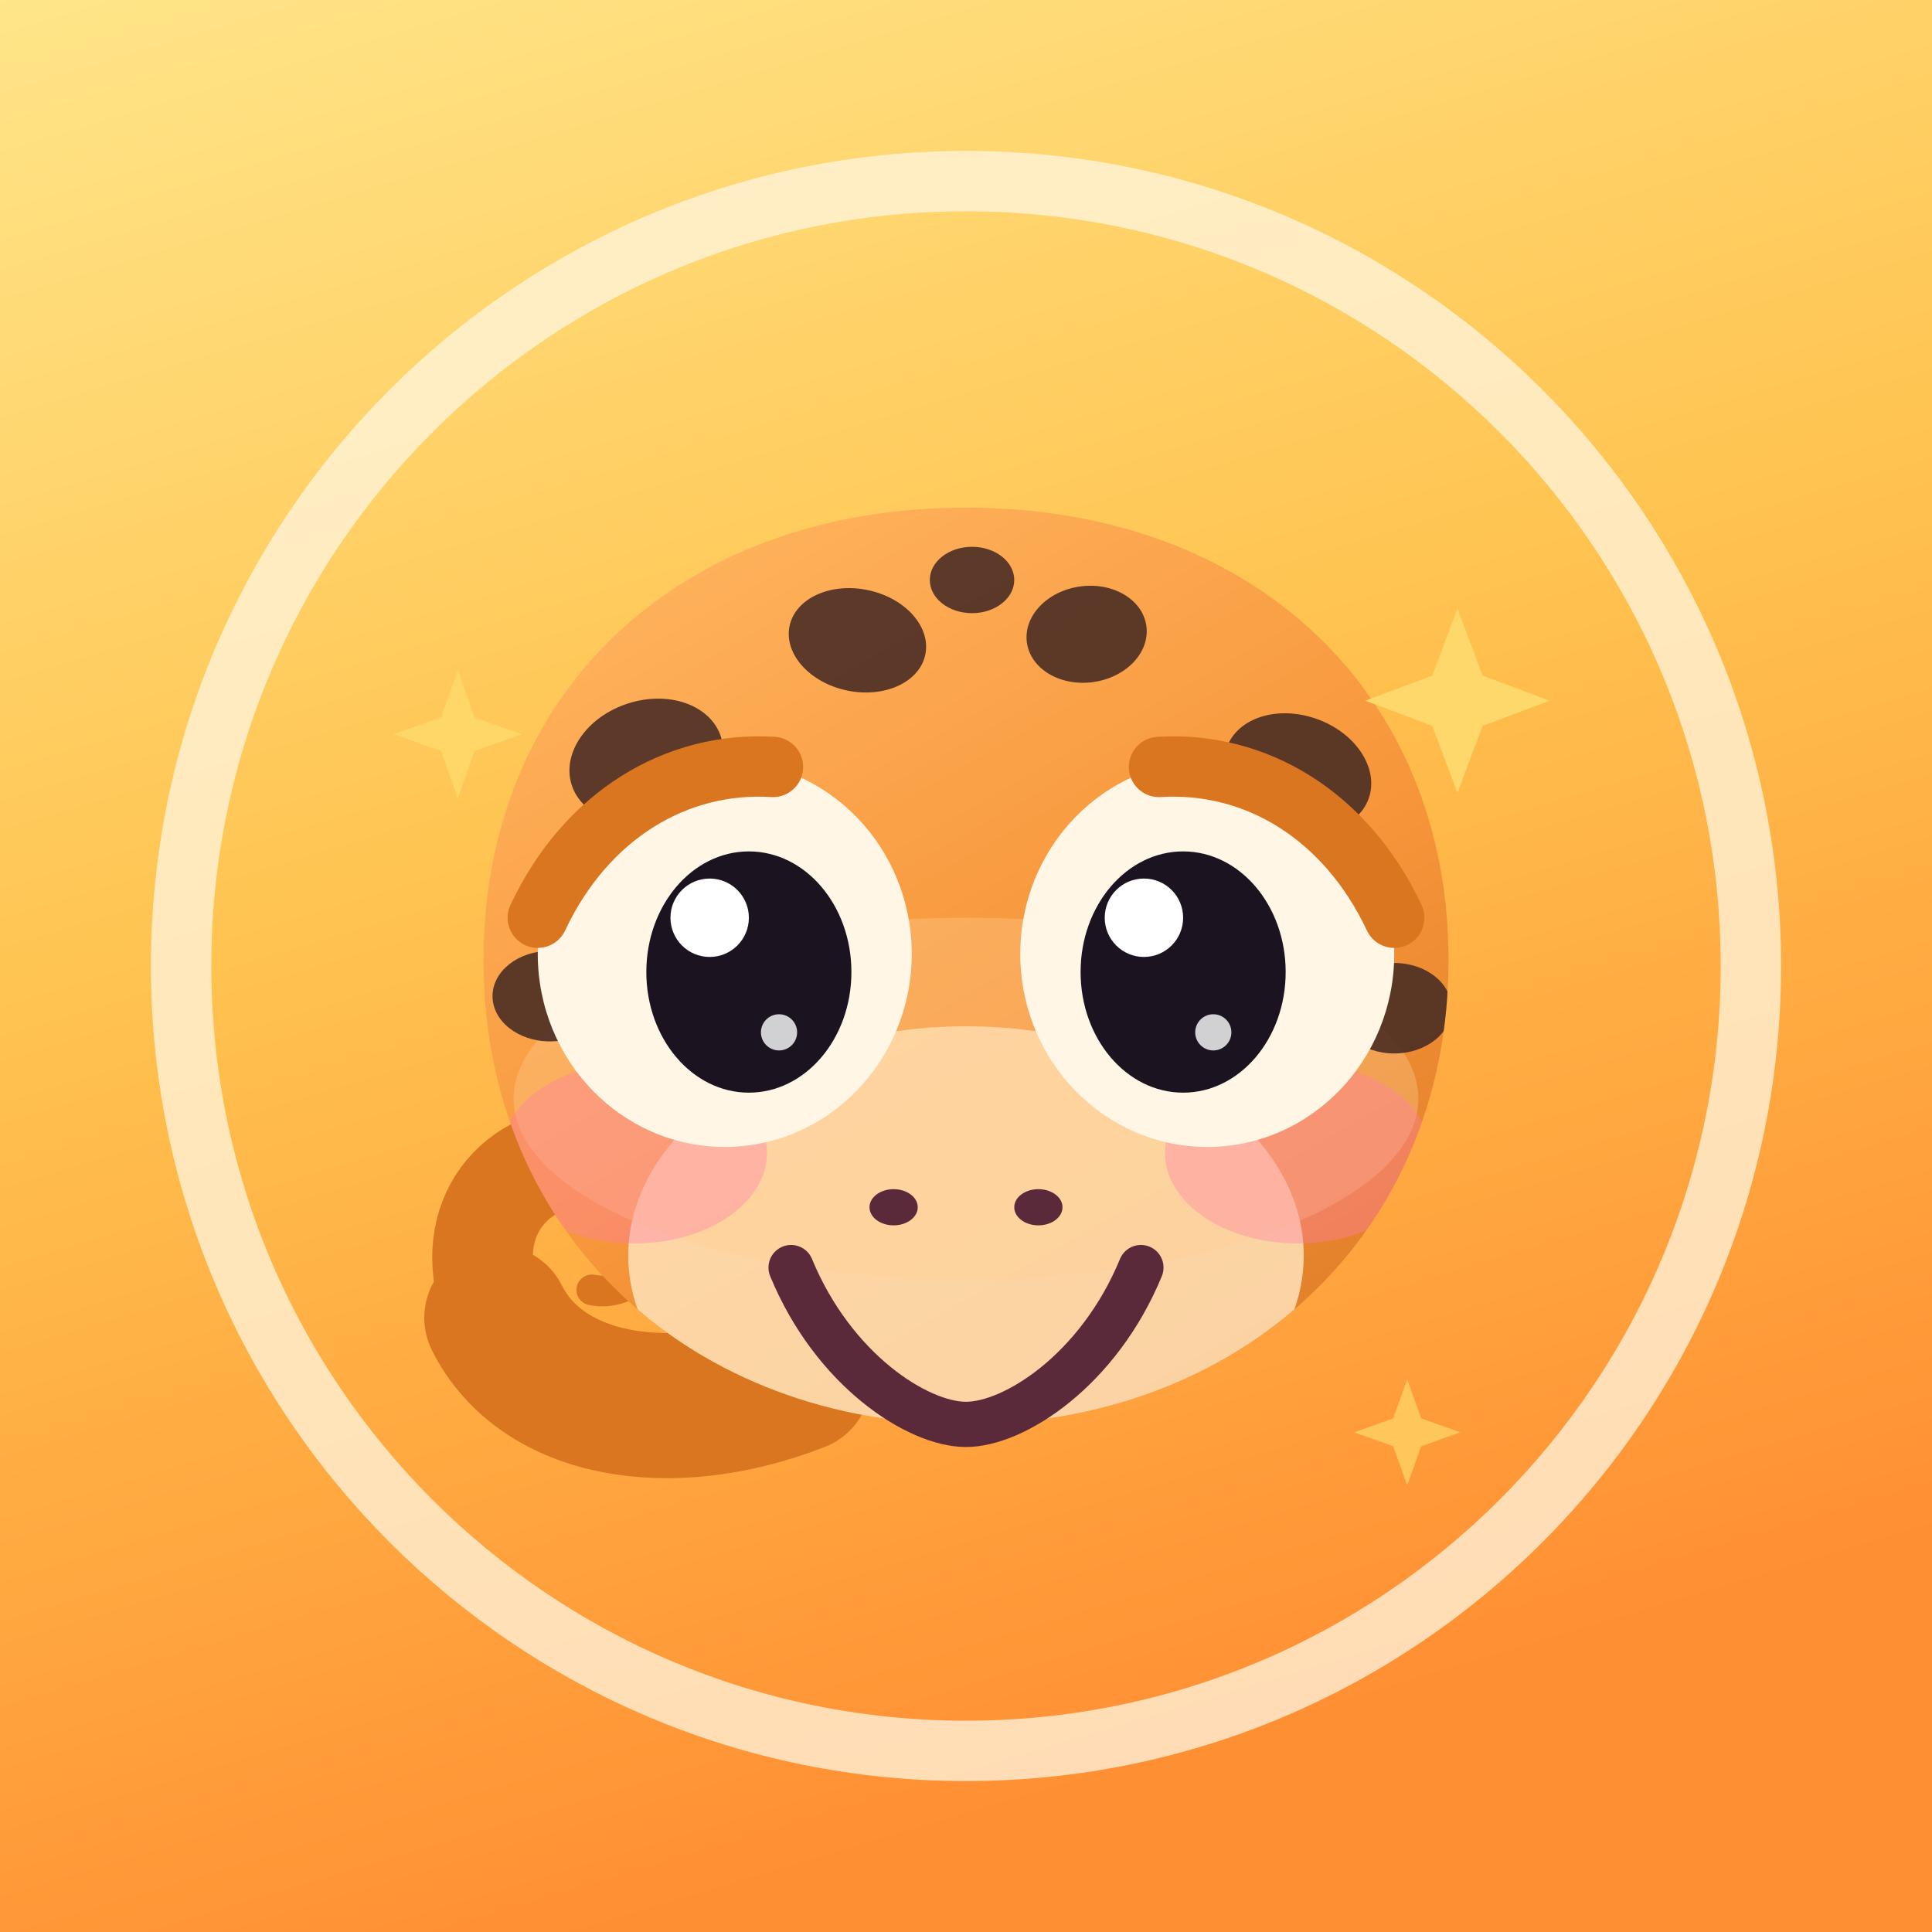
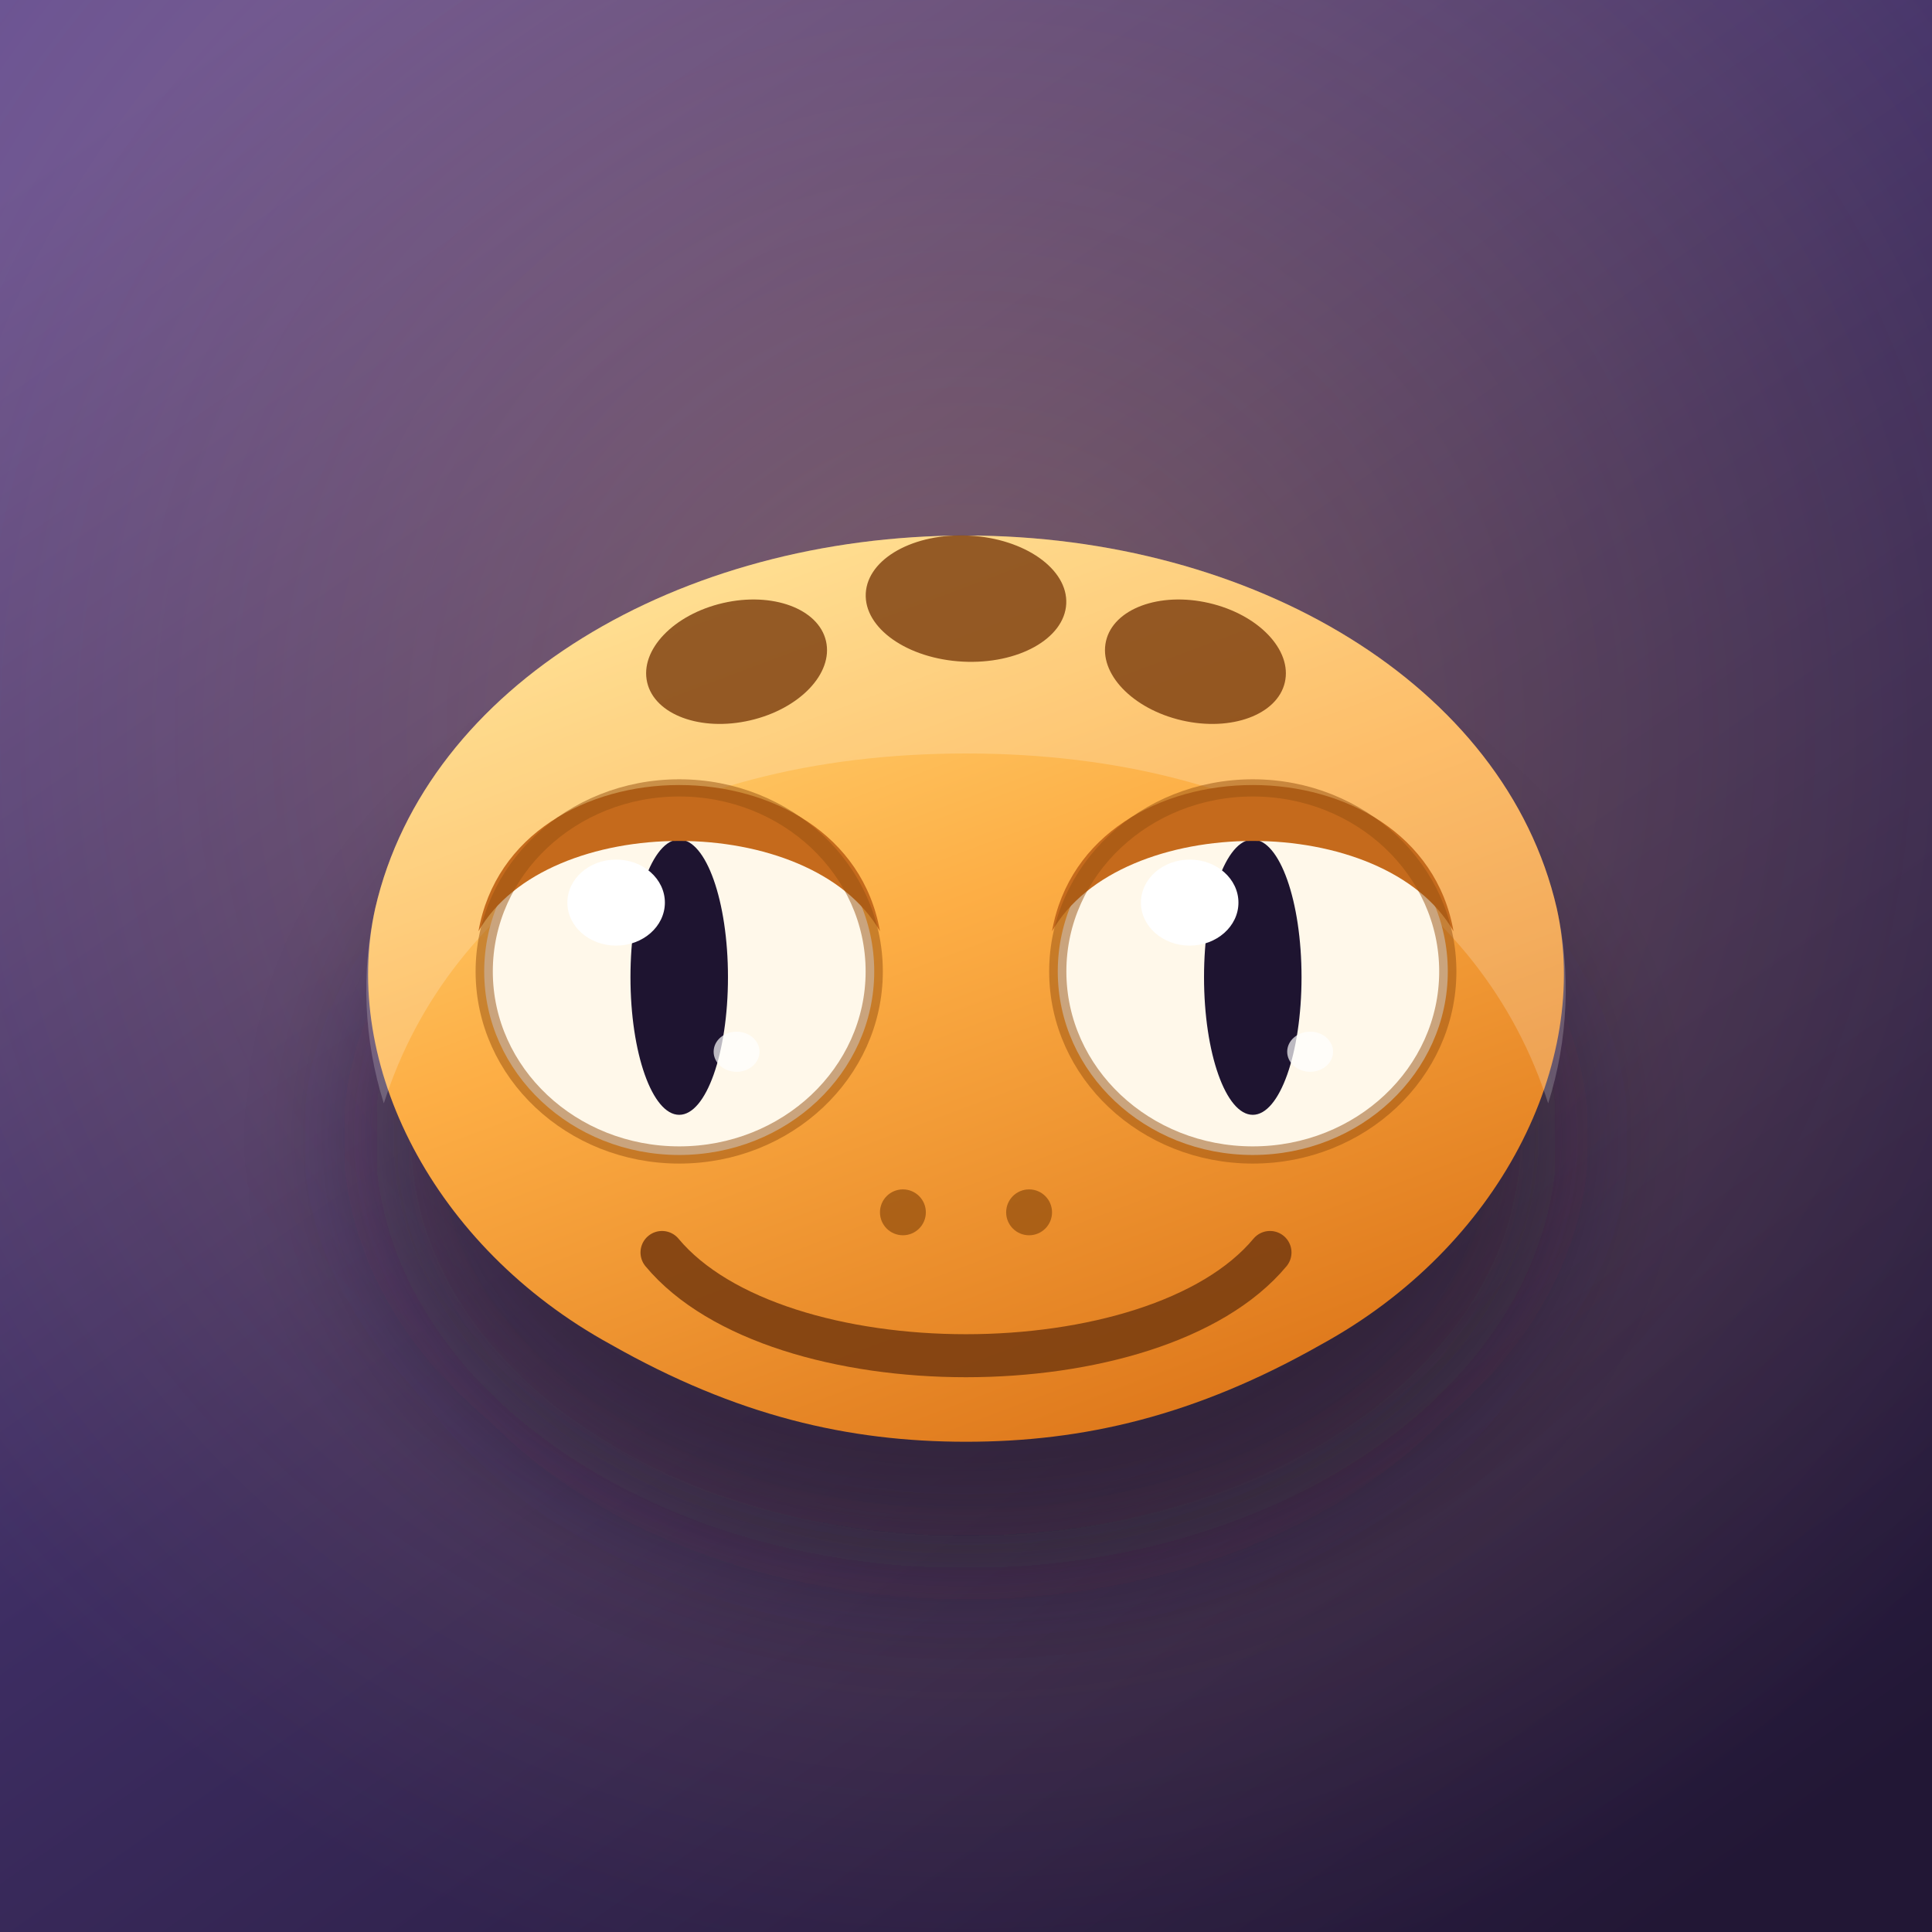
- <svg xmlns="http://www.w3.org/2000/svg" viewBox="0 0 512 512" width="512" height="512" role="img" aria-label="My Gecko">
+ <svg xmlns="http://www.w3.org/2000/svg" viewBox="0 0 512 512" width="512" height="512">
  <defs>
-     <linearGradient id="bgA" x1="0" y1="0" x2=".3" y2="1">
-       <stop offset="0" stop-color="#FFE68A" />
-       <stop offset=".5" stop-color="#FFC24E" />
-       <stop offset="1" stop-color="#FF8F33" />
+     <linearGradient id="bg" x1=".15" y1="0" x2=".85" y2="1">
+       <stop offset="0" stop-color="#6A5394" />
+       <stop offset=".5" stop-color="#3D2D62" />
+       <stop offset="1" stop-color="#221735" />
    </linearGradient>
-     <linearGradient id="skin" x1=".2" y1="0" x2=".8" y2="1">
-       <stop offset="0" stop-color="#FFB45E" />
-       <stop offset=".55" stop-color="#F7963B" />
-       <stop offset="1" stop-color="#E07C28" />
+     <radialGradient id="glow" cx=".5" cy=".38" r=".66">
+       <stop offset="0" stop-color="#FFC24E" stop-opacity=".26" />
+       <stop offset="1" stop-color="#FFC24E" stop-opacity="0" />
+     </radialGradient>
+     <linearGradient id="skin" x1=".25" y1="0" x2=".75" y2="1">
+       <stop offset="0" stop-color="#FFDB7C" />
+       <stop offset=".42" stop-color="#FDAE45" />
+       <stop offset="1" stop-color="#DC7418" />
    </linearGradient>
-     <clipPath id="headClip">
-       <path d="M256 104c-96 0-160 62-160 150 0 92 70 154 160 154s160-62 160-154c0-88-64-150-160-150z" />
-     </clipPath>
+     <filter id="soft" x="-40%" y="-40%" width="180%" height="180%">
+       <feGaussianBlur stdDeviation="18" />
+     </filter>
  </defs>
-   <rect width="512" height="512" rx="0" fill="url(#bgA)" />
-   <circle cx="256" cy="256" r="208" fill="none" stroke="#FFF6E0" stroke-width="16" opacity=".75" />
-   <g transform="translate(256 256) scale(0.74) translate(-256 -256)">
-     <g fill="none" stroke="#D9761F" stroke-linecap="round">
-       <path d="M196 404c-46 18-92 10-108-22" stroke-width="52" />
-       <path d="M88 382c-14-30 2-56 30-58" stroke-width="36" />
-       <path d="M118 324c22-2 34 14 28 32" stroke-width="22" />
-       <path d="M146 356c-4 12-14 18-24 16" stroke-width="11" />
-     </g>
-     <g transform="translate(256 256) scale(1.08) translate(-256 -256)">
-       <path d="M256 104c-96 0-160 62-160 150 0 92 70 154 160 154s160-62 160-154c0-88-64-150-160-150z" fill="url(#skin)" />
-       <g clip-path="url(#headClip)">
-         <ellipse cx="256" cy="352" rx="112" ry="76" fill="#FFE2B8" opacity=".85" />
-         <ellipse cx="256" cy="300" rx="150" ry="60" fill="#FFCE92" opacity=".35" />
-         <g fill="#4A2C23" opacity=".9">
-           <ellipse cx="150" cy="188" rx="26" ry="20" transform="rotate(-18 150 188)" />
-           <ellipse cx="220" cy="148" rx="23" ry="17" transform="rotate(12 220 148)" />
-           <ellipse cx="296" cy="146" rx="20" ry="16" transform="rotate(-8 296 146)" />
-           <ellipse cx="366" cy="192" rx="25" ry="19" transform="rotate(20 366 192)" />
-           <ellipse cx="118" cy="266" rx="19" ry="15" />
-           <ellipse cx="398" cy="270" rx="19" ry="15" />
-           <ellipse cx="258" cy="128" rx="14" ry="11" />
-         </g>
-         <ellipse cx="146" cy="318" rx="44" ry="30" fill="#FF7FA8" opacity=".38" />
-         <ellipse cx="366" cy="318" rx="44" ry="30" fill="#FF7FA8" opacity=".38" />
-       </g>
-       <g>
-         <ellipse cx="176" cy="252" rx="62" ry="64" fill="#FFF6E6" />
-         <ellipse cx="336" cy="252" rx="62" ry="64" fill="#FFF6E6" />
-         <ellipse cx="184" cy="258" rx="34" ry="40" fill="#1B1420" />
-         <ellipse cx="328" cy="258" rx="34" ry="40" fill="#1B1420" />
-         <circle cx="171" cy="240" r="13" fill="#FFFFFF" />
-         <circle cx="315" cy="240" r="13" fill="#FFFFFF" />
-         <circle cx="194" cy="278" r="6" fill="#FFFFFF" opacity=".8" />
-         <circle cx="338" cy="278" r="6" fill="#FFFFFF" opacity=".8" />
-         <path d="M114 240c16-34 46-52 78-50" fill="none" stroke="#D9761F" stroke-width="20" stroke-linecap="round" />
-         <path d="M398 240c-16-34-46-52-78-50" fill="none" stroke="#D9761F" stroke-width="20" stroke-linecap="round" />
-       </g>
-       <g fill="#5A2A3A">
-         <ellipse cx="232" cy="336" rx="8" ry="6" />
-         <ellipse cx="280" cy="336" rx="8" ry="6" />
-       </g>
-       <path d="M198 356c14 34 42 52 58 52s44-18 58-52" fill="none" stroke="#5A2A3A" stroke-width="15" stroke-linecap="round" />
-     </g>
-     <g fill="#FFD86B">
-       <path d="M432 128l9 24 24 9-24 9-9 24-9-24-24-9 24-9z" />
-       <path d="M74 150l6 17 17 6-17 6-6 17-6-17-17-6 17-6z" opacity=".85" />
-       <path d="M414 404l5 14 14 5-14 5-5 14-5-14-14-5 14-5z" opacity=".7" />
-     </g>
+   <rect width="512" height="512" rx="0" fill="url(#bg)" />
+   <rect width="512" height="512" rx="0" fill="url(#glow)" />
+   <ellipse cx="256" cy="301.52" rx="156.56" ry="114" fill="#120B22" opacity=".45" filter="url(#soft)" />
+   <path d="M256,141.92            C332,141.92 398.88,181.44 412.56,240.72            C421.68,281.76 397.36,330.4 350.24,356.24            C316.8,375.24 287.16,382.08 256,382.08            C224.84,382.08 195.2,375.24 161.76,356.24            C114.64,330.4 90.32,281.76 99.44,240.72            C113.12,181.44 180,141.92 256,141.92 Z" fill="url(#skin)" />
+   <path d="M256,141.92            C332,141.92 398.88,181.44 412.56,240.72            C416.36,257.44 415.6,275.68 410.28,292.4            C392.8,237.68 338.08,199.68 256,199.68            C173.92,199.68 119.2,237.68 101.72,292.4            C96.4,275.68 95.64,257.44 99.44,240.72            C113.12,181.44 180,141.92 256,141.92 Z" fill="#FFFFFF" opacity=".20" />
+   <ellipse cx="195.2" cy="175.36" rx="24.32" ry="15.96" fill="#7C3E0F" opacity=".82" transform="rotate(-13 195.2 175.36)" />
+   <ellipse cx="256" cy="158.64" rx="26.6" ry="16.72" fill="#7C3E0F" opacity=".82" transform="rotate(3 256 158.64)" />
+   <ellipse cx="316.8" cy="175.36" rx="24.32" ry="15.96" fill="#7C3E0F" opacity=".82" transform="rotate(13 316.8 175.36)" />
+   <g>
+     <ellipse cx="180" cy="257.44" rx="51.68" ry="48.64" fill="#FFF8EA" />
+     <ellipse cx="180" cy="258.96" rx="12.92" ry="36.48" fill="#1E1430" />
+     <ellipse cx="163.28" cy="239.2" rx="12.92" ry="11.4" fill="#FFFFFF" />
+     <ellipse cx="195.2" cy="278.72" rx="6.08" ry="5.32" fill="#FFFFFF" opacity=".7" />
+     <path d="M126.8,246.8               C135.92,195.12 224.08,195.12 233.2,246.8               C214.96,214.88 145.04,214.88 126.8,246.8 Z" fill="#C56A1C" />
+     <ellipse cx="180" cy="257.44" rx="51.68" ry="48.64" fill="none" stroke="#96500F" stroke-width="4.56" opacity=".5" />
  </g>
+   <g>
+     <ellipse cx="332" cy="257.44" rx="51.68" ry="48.64" fill="#FFF8EA" />
+     <ellipse cx="332" cy="258.96" rx="12.92" ry="36.48" fill="#1E1430" />
+     <ellipse cx="315.28" cy="239.2" rx="12.92" ry="11.4" fill="#FFFFFF" />
+     <ellipse cx="347.2" cy="278.72" rx="6.08" ry="5.32" fill="#FFFFFF" opacity=".7" />
+     <path d="M278.8,246.8               C287.92,195.12 376.08,195.12 385.2,246.8               C366.96,214.88 297.04,214.88 278.8,246.8 Z" fill="#C56A1C" />
+     <ellipse cx="332" cy="257.44" rx="51.68" ry="48.64" fill="none" stroke="#96500F" stroke-width="4.56" opacity=".5" />
+   </g>
+   <circle cx="239.28" cy="321.28" r="6.08" fill="#96500F" opacity=".75" />
+   <circle cx="272.72" cy="321.28" r="6.08" fill="#96500F" opacity=".75" />
+   <path d="M175.44,331.92 C205.84,368.4 306.16,368.4 336.56,331.92" fill="none" stroke="#7C3E0F" stroke-width="11.4" stroke-linecap="round" opacity=".9" />
</svg>
